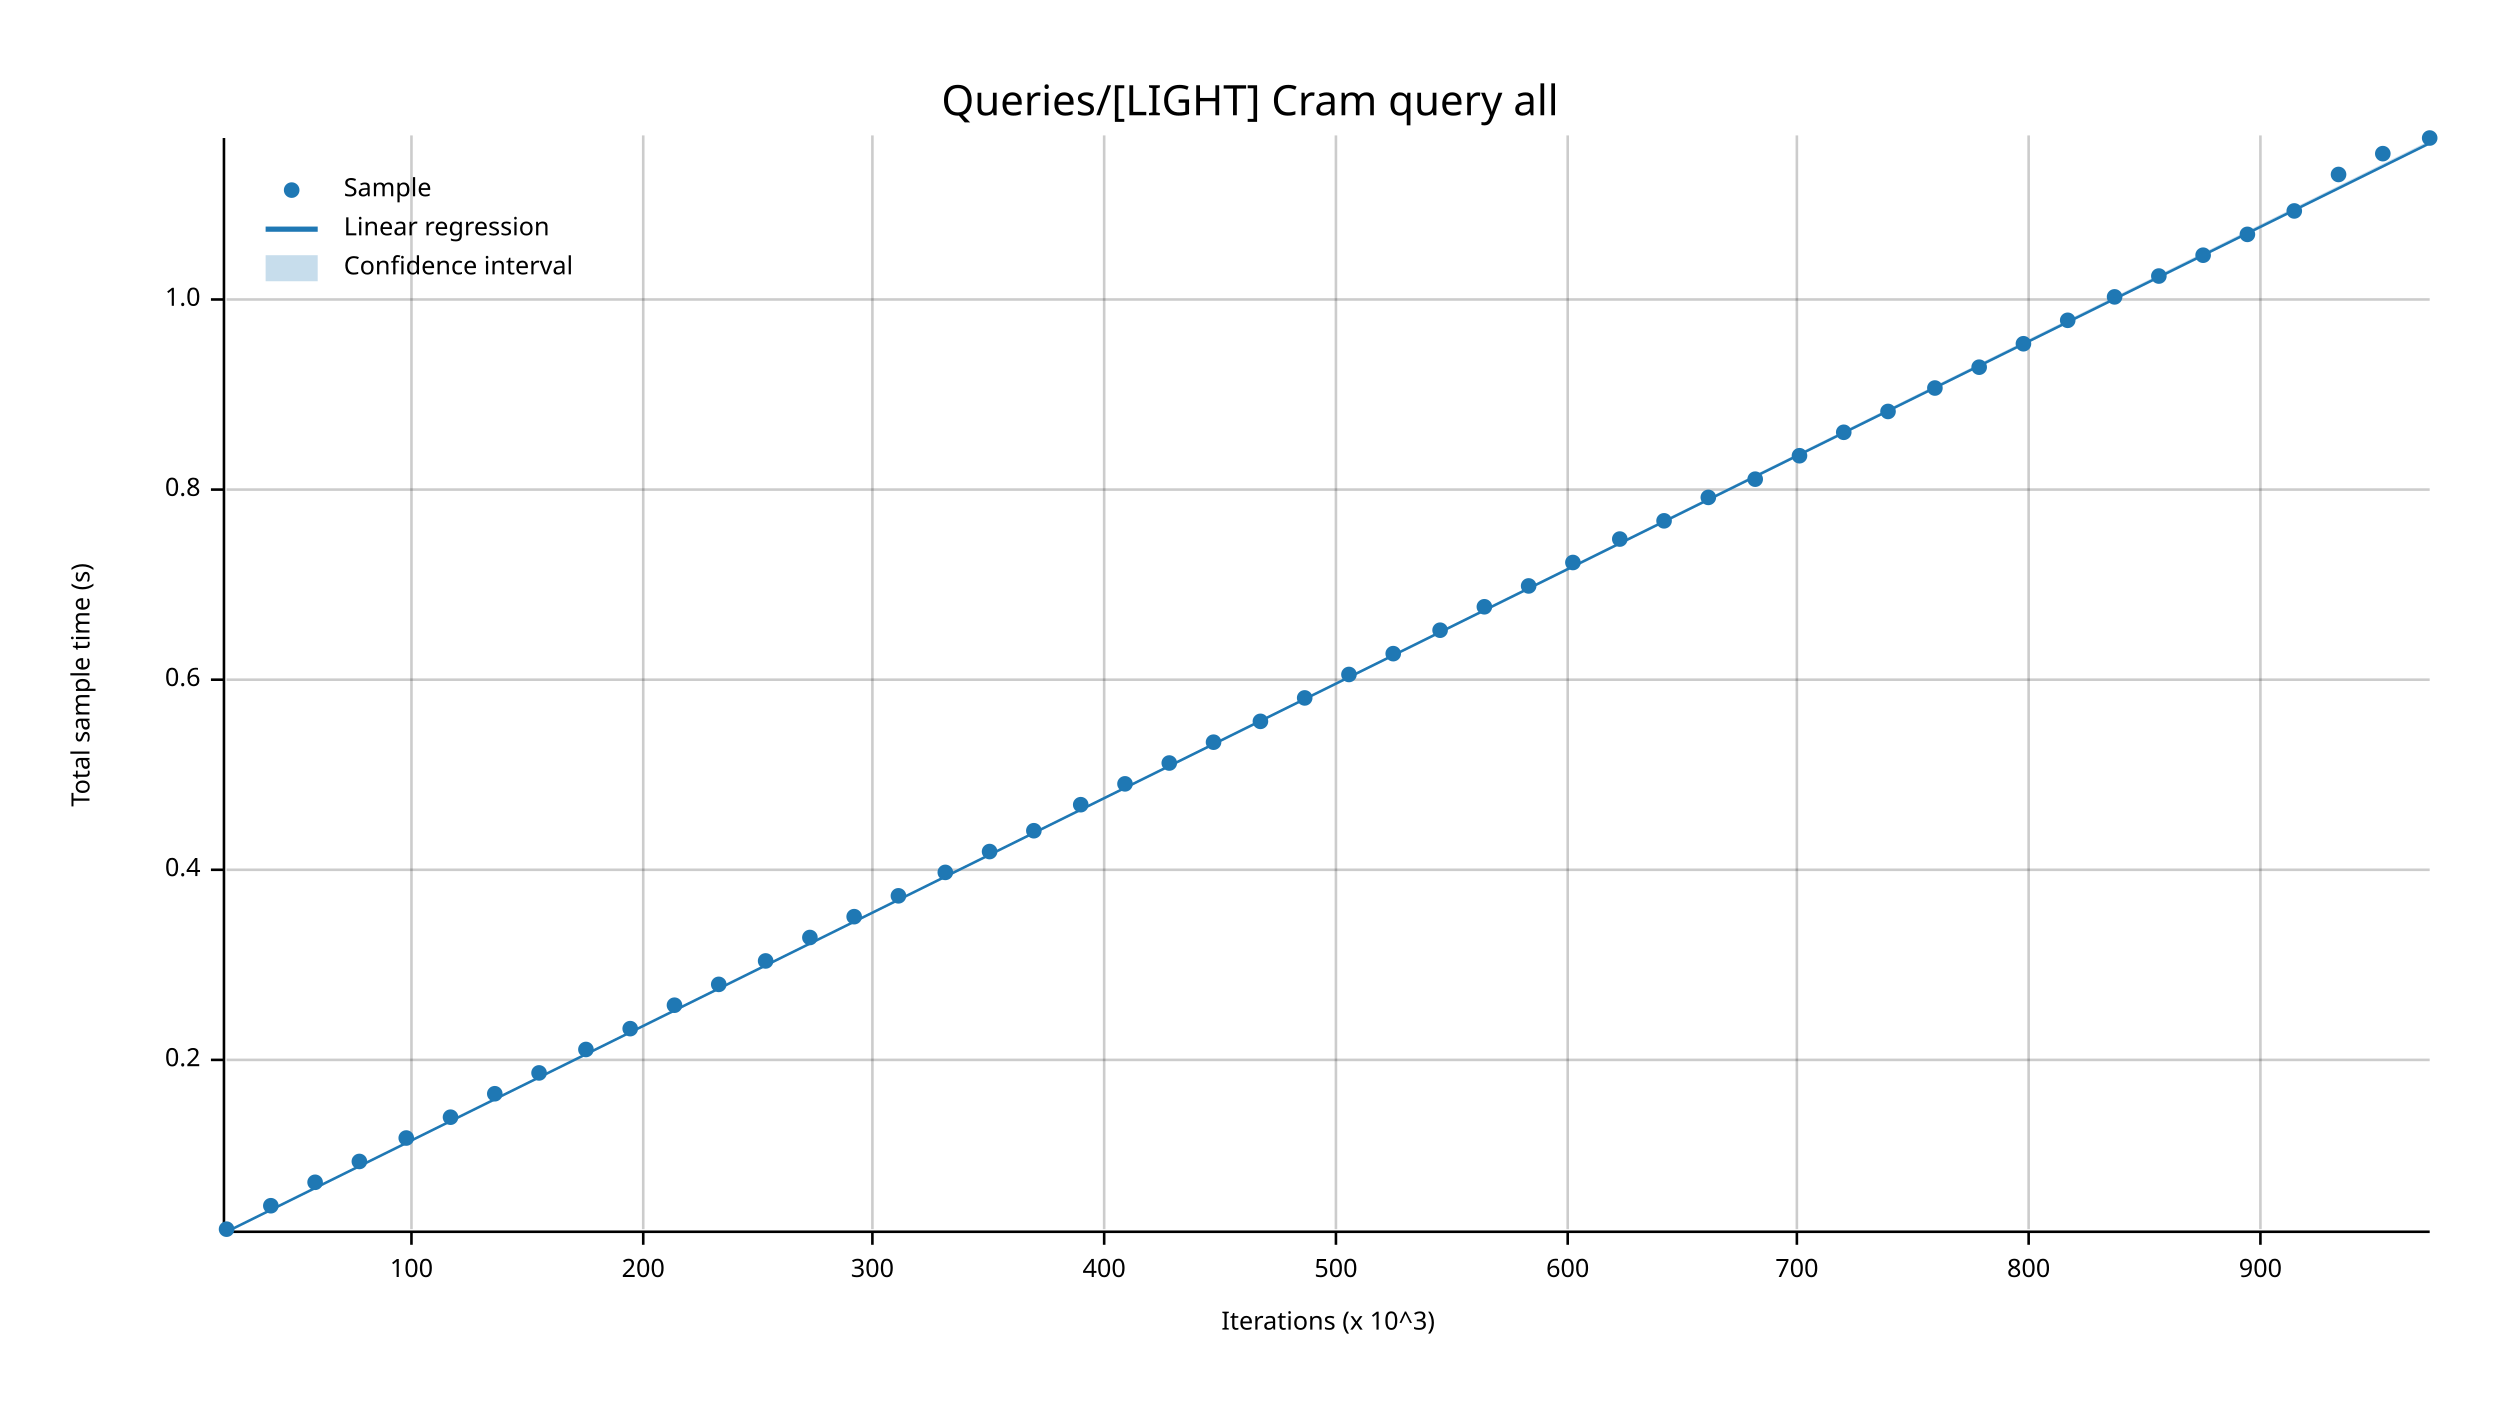
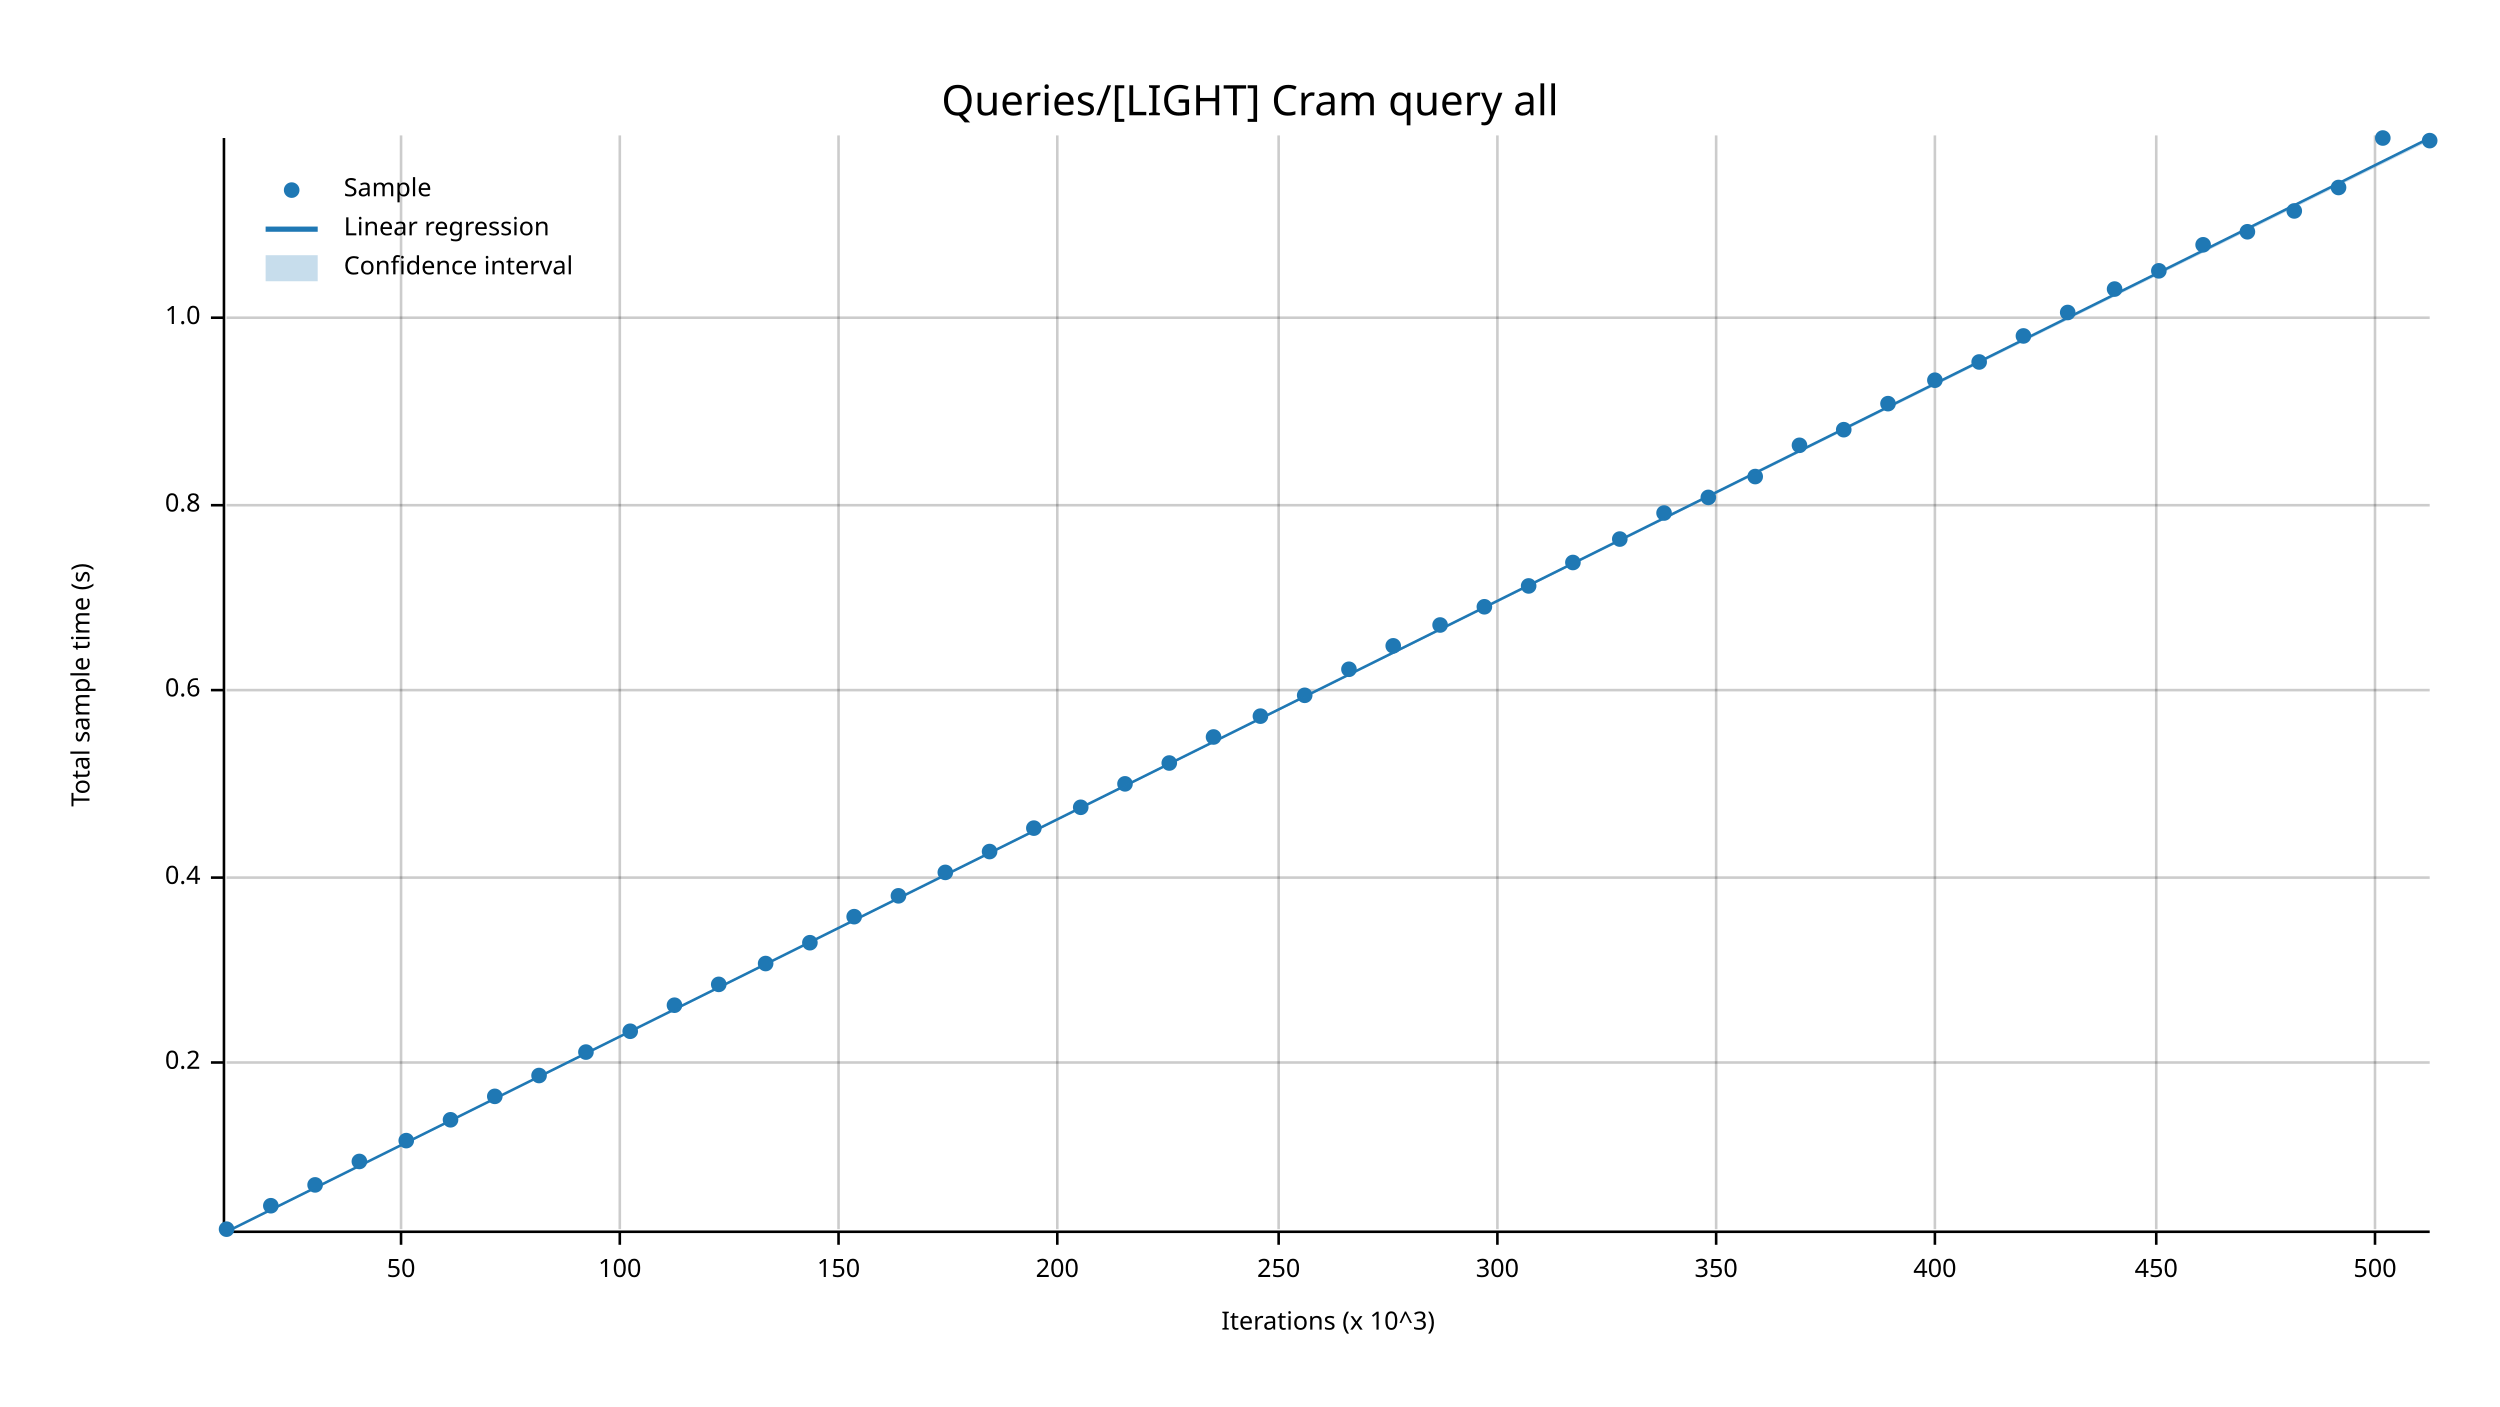
<svg xmlns="http://www.w3.org/2000/svg" width="960" height="540" viewBox="0 0 960 540">
  <text x="480" y="32" dy="0.76em" text-anchor="middle" font-family="sans-serif" font-size="16.129" opacity="1" fill="#000000">
Queries/[LIGHT] Cram query all
</text>
  <text x="27" y="263" dy="0.76em" text-anchor="middle" font-family="sans-serif" font-size="9.677" opacity="1" fill="#000000" transform="rotate(270, 27, 263)">
Total sample time (s)
</text>
  <text x="510" y="513" dy="-0.5ex" text-anchor="middle" font-family="sans-serif" font-size="9.677" opacity="1" fill="#000000">
Iterations (x 10^3)
</text>
-   <line opacity="0.2" stroke="#000000" stroke-width="1" x1="158" y1="472" x2="158" y2="52" />
-   <line opacity="0.2" stroke="#000000" stroke-width="1" x1="247" y1="472" x2="247" y2="52" />
-   <line opacity="0.2" stroke="#000000" stroke-width="1" x1="335" y1="472" x2="335" y2="52" />
-   <line opacity="0.2" stroke="#000000" stroke-width="1" x1="424" y1="472" x2="424" y2="52" />
-   <line opacity="0.2" stroke="#000000" stroke-width="1" x1="513" y1="472" x2="513" y2="52" />
-   <line opacity="0.2" stroke="#000000" stroke-width="1" x1="602" y1="472" x2="602" y2="52" />
-   <line opacity="0.2" stroke="#000000" stroke-width="1" x1="690" y1="472" x2="690" y2="52" />
-   <line opacity="0.2" stroke="#000000" stroke-width="1" x1="779" y1="472" x2="779" y2="52" />
-   <line opacity="0.2" stroke="#000000" stroke-width="1" x1="868" y1="472" x2="868" y2="52" />
-   <line opacity="0.2" stroke="#000000" stroke-width="1" x1="87" y1="407" x2="933" y2="407" />
-   <line opacity="0.2" stroke="#000000" stroke-width="1" x1="87" y1="334" x2="933" y2="334" />
-   <line opacity="0.2" stroke="#000000" stroke-width="1" x1="87" y1="261" x2="933" y2="261" />
-   <line opacity="0.2" stroke="#000000" stroke-width="1" x1="87" y1="188" x2="933" y2="188" />
-   <line opacity="0.2" stroke="#000000" stroke-width="1" x1="87" y1="115" x2="933" y2="115" />
+   <line opacity="0.2" stroke="#000000" stroke-width="1" x1="154" y1="472" x2="154" y2="52" />
+   <line opacity="0.2" stroke="#000000" stroke-width="1" x1="238" y1="472" x2="238" y2="52" />
+   <line opacity="0.2" stroke="#000000" stroke-width="1" x1="322" y1="472" x2="322" y2="52" />
+   <line opacity="0.2" stroke="#000000" stroke-width="1" x1="406" y1="472" x2="406" y2="52" />
+   <line opacity="0.2" stroke="#000000" stroke-width="1" x1="491" y1="472" x2="491" y2="52" />
+   <line opacity="0.2" stroke="#000000" stroke-width="1" x1="575" y1="472" x2="575" y2="52" />
+   <line opacity="0.2" stroke="#000000" stroke-width="1" x1="659" y1="472" x2="659" y2="52" />
+   <line opacity="0.2" stroke="#000000" stroke-width="1" x1="743" y1="472" x2="743" y2="52" />
+   <line opacity="0.2" stroke="#000000" stroke-width="1" x1="828" y1="472" x2="828" y2="52" />
+   <line opacity="0.2" stroke="#000000" stroke-width="1" x1="912" y1="472" x2="912" y2="52" />
+   <line opacity="0.2" stroke="#000000" stroke-width="1" x1="87" y1="408" x2="933" y2="408" />
+   <line opacity="0.2" stroke="#000000" stroke-width="1" x1="87" y1="337" x2="933" y2="337" />
+   <line opacity="0.2" stroke="#000000" stroke-width="1" x1="87" y1="265" x2="933" y2="265" />
+   <line opacity="0.2" stroke="#000000" stroke-width="1" x1="87" y1="194" x2="933" y2="194" />
+   <line opacity="0.2" stroke="#000000" stroke-width="1" x1="87" y1="122" x2="933" y2="122" />
  <polyline fill="none" opacity="1" stroke="#000000" stroke-width="1" points="86,53 86,473 " />
-   <text x="77" y="407" dy="0.5ex" text-anchor="end" font-family="sans-serif" font-size="9.677" opacity="1" fill="#000000">
+   <text x="77" y="408" dy="0.5ex" text-anchor="end" font-family="sans-serif" font-size="9.677" opacity="1" fill="#000000">
0.2
</text>
-   <polyline fill="none" opacity="1" stroke="#000000" stroke-width="1" points="81,407 86,407 " />
-   <text x="77" y="334" dy="0.5ex" text-anchor="end" font-family="sans-serif" font-size="9.677" opacity="1" fill="#000000">
+   <polyline fill="none" opacity="1" stroke="#000000" stroke-width="1" points="81,408 86,408 " />
+   <text x="77" y="337" dy="0.5ex" text-anchor="end" font-family="sans-serif" font-size="9.677" opacity="1" fill="#000000">
0.4
</text>
-   <polyline fill="none" opacity="1" stroke="#000000" stroke-width="1" points="81,334 86,334 " />
-   <text x="77" y="261" dy="0.5ex" text-anchor="end" font-family="sans-serif" font-size="9.677" opacity="1" fill="#000000">
+   <polyline fill="none" opacity="1" stroke="#000000" stroke-width="1" points="81,337 86,337 " />
+   <text x="77" y="265" dy="0.5ex" text-anchor="end" font-family="sans-serif" font-size="9.677" opacity="1" fill="#000000">
0.6
</text>
-   <polyline fill="none" opacity="1" stroke="#000000" stroke-width="1" points="81,261 86,261 " />
-   <text x="77" y="188" dy="0.5ex" text-anchor="end" font-family="sans-serif" font-size="9.677" opacity="1" fill="#000000">
+   <polyline fill="none" opacity="1" stroke="#000000" stroke-width="1" points="81,265 86,265 " />
+   <text x="77" y="194" dy="0.5ex" text-anchor="end" font-family="sans-serif" font-size="9.677" opacity="1" fill="#000000">
0.8
</text>
-   <polyline fill="none" opacity="1" stroke="#000000" stroke-width="1" points="81,188 86,188 " />
-   <text x="77" y="115" dy="0.5ex" text-anchor="end" font-family="sans-serif" font-size="9.677" opacity="1" fill="#000000">
+   <polyline fill="none" opacity="1" stroke="#000000" stroke-width="1" points="81,194 86,194 " />
+   <text x="77" y="122" dy="0.5ex" text-anchor="end" font-family="sans-serif" font-size="9.677" opacity="1" fill="#000000">
1.0
</text>
-   <polyline fill="none" opacity="1" stroke="#000000" stroke-width="1" points="81,115 86,115 " />
+   <polyline fill="none" opacity="1" stroke="#000000" stroke-width="1" points="81,122 86,122 " />
  <polyline fill="none" opacity="1" stroke="#000000" stroke-width="1" points="87,473 933,473 " />
-   <text x="158" y="483" dy="0.76em" text-anchor="middle" font-family="sans-serif" font-size="9.677" opacity="1" fill="#000000">
+   <text x="154" y="483" dy="0.76em" text-anchor="middle" font-family="sans-serif" font-size="9.677" opacity="1" fill="#000000">
+ 50
+ </text>
+   <polyline fill="none" opacity="1" stroke="#000000" stroke-width="1" points="154,473 154,478 " />
+   <text x="238" y="483" dy="0.76em" text-anchor="middle" font-family="sans-serif" font-size="9.677" opacity="1" fill="#000000">
100
</text>
-   <polyline fill="none" opacity="1" stroke="#000000" stroke-width="1" points="158,473 158,478 " />
-   <text x="247" y="483" dy="0.76em" text-anchor="middle" font-family="sans-serif" font-size="9.677" opacity="1" fill="#000000">
+   <polyline fill="none" opacity="1" stroke="#000000" stroke-width="1" points="238,473 238,478 " />
+   <text x="322" y="483" dy="0.76em" text-anchor="middle" font-family="sans-serif" font-size="9.677" opacity="1" fill="#000000">
+ 150
+ </text>
+   <polyline fill="none" opacity="1" stroke="#000000" stroke-width="1" points="322,473 322,478 " />
+   <text x="406" y="483" dy="0.76em" text-anchor="middle" font-family="sans-serif" font-size="9.677" opacity="1" fill="#000000">
200
</text>
-   <polyline fill="none" opacity="1" stroke="#000000" stroke-width="1" points="247,473 247,478 " />
-   <text x="335" y="483" dy="0.76em" text-anchor="middle" font-family="sans-serif" font-size="9.677" opacity="1" fill="#000000">
+   <polyline fill="none" opacity="1" stroke="#000000" stroke-width="1" points="406,473 406,478 " />
+   <text x="491" y="483" dy="0.76em" text-anchor="middle" font-family="sans-serif" font-size="9.677" opacity="1" fill="#000000">
+ 250
+ </text>
+   <polyline fill="none" opacity="1" stroke="#000000" stroke-width="1" points="491,473 491,478 " />
+   <text x="575" y="483" dy="0.76em" text-anchor="middle" font-family="sans-serif" font-size="9.677" opacity="1" fill="#000000">
300
</text>
-   <polyline fill="none" opacity="1" stroke="#000000" stroke-width="1" points="335,473 335,478 " />
-   <text x="424" y="483" dy="0.76em" text-anchor="middle" font-family="sans-serif" font-size="9.677" opacity="1" fill="#000000">
+   <polyline fill="none" opacity="1" stroke="#000000" stroke-width="1" points="575,473 575,478 " />
+   <text x="659" y="483" dy="0.76em" text-anchor="middle" font-family="sans-serif" font-size="9.677" opacity="1" fill="#000000">
+ 350
+ </text>
+   <polyline fill="none" opacity="1" stroke="#000000" stroke-width="1" points="659,473 659,478 " />
+   <text x="743" y="483" dy="0.76em" text-anchor="middle" font-family="sans-serif" font-size="9.677" opacity="1" fill="#000000">
400
</text>
-   <polyline fill="none" opacity="1" stroke="#000000" stroke-width="1" points="424,473 424,478 " />
-   <text x="513" y="483" dy="0.76em" text-anchor="middle" font-family="sans-serif" font-size="9.677" opacity="1" fill="#000000">
+   <polyline fill="none" opacity="1" stroke="#000000" stroke-width="1" points="743,473 743,478 " />
+   <text x="828" y="483" dy="0.76em" text-anchor="middle" font-family="sans-serif" font-size="9.677" opacity="1" fill="#000000">
+ 450
+ </text>
+   <polyline fill="none" opacity="1" stroke="#000000" stroke-width="1" points="828,473 828,478 " />
+   <text x="912" y="483" dy="0.76em" text-anchor="middle" font-family="sans-serif" font-size="9.677" opacity="1" fill="#000000">
500
</text>
-   <polyline fill="none" opacity="1" stroke="#000000" stroke-width="1" points="513,473 513,478 " />
-   <text x="602" y="483" dy="0.76em" text-anchor="middle" font-family="sans-serif" font-size="9.677" opacity="1" fill="#000000">
- 600
- </text>
-   <polyline fill="none" opacity="1" stroke="#000000" stroke-width="1" points="602,473 602,478 " />
-   <text x="690" y="483" dy="0.76em" text-anchor="middle" font-family="sans-serif" font-size="9.677" opacity="1" fill="#000000">
- 700
- </text>
-   <polyline fill="none" opacity="1" stroke="#000000" stroke-width="1" points="690,473 690,478 " />
-   <text x="779" y="483" dy="0.76em" text-anchor="middle" font-family="sans-serif" font-size="9.677" opacity="1" fill="#000000">
- 800
- </text>
-   <polyline fill="none" opacity="1" stroke="#000000" stroke-width="1" points="779,473 779,478 " />
-   <text x="868" y="483" dy="0.76em" text-anchor="middle" font-family="sans-serif" font-size="9.677" opacity="1" fill="#000000">
- 900
- </text>
-   <polyline fill="none" opacity="1" stroke="#000000" stroke-width="1" points="868,473 868,478 " />
+   <polyline fill="none" opacity="1" stroke="#000000" stroke-width="1" points="912,473 912,478 " />
  <circle cx="87" cy="472" r="3" opacity="1" fill="#1F78B4" stroke="none" stroke-width="1" />
  <circle cx="104" cy="463" r="3" opacity="1" fill="#1F78B4" stroke="none" stroke-width="1" />
-   <circle cx="121" cy="454" r="3" opacity="1" fill="#1F78B4" stroke="none" stroke-width="1" />
+   <circle cx="121" cy="455" r="3" opacity="1" fill="#1F78B4" stroke="none" stroke-width="1" />
  <circle cx="138" cy="446" r="3" opacity="1" fill="#1F78B4" stroke="none" stroke-width="1" />
-   <circle cx="156" cy="437" r="3" opacity="1" fill="#1F78B4" stroke="none" stroke-width="1" />
-   <circle cx="173" cy="429" r="3" opacity="1" fill="#1F78B4" stroke="none" stroke-width="1" />
-   <circle cx="190" cy="420" r="3" opacity="1" fill="#1F78B4" stroke="none" stroke-width="1" />
-   <circle cx="207" cy="412" r="3" opacity="1" fill="#1F78B4" stroke="none" stroke-width="1" />
-   <circle cx="225" cy="403" r="3" opacity="1" fill="#1F78B4" stroke="none" stroke-width="1" />
-   <circle cx="242" cy="395" r="3" opacity="1" fill="#1F78B4" stroke="none" stroke-width="1" />
+   <circle cx="156" cy="438" r="3" opacity="1" fill="#1F78B4" stroke="none" stroke-width="1" />
+   <circle cx="173" cy="430" r="3" opacity="1" fill="#1F78B4" stroke="none" stroke-width="1" />
+   <circle cx="190" cy="421" r="3" opacity="1" fill="#1F78B4" stroke="none" stroke-width="1" />
+   <circle cx="207" cy="413" r="3" opacity="1" fill="#1F78B4" stroke="none" stroke-width="1" />
+   <circle cx="225" cy="404" r="3" opacity="1" fill="#1F78B4" stroke="none" stroke-width="1" />
+   <circle cx="242" cy="396" r="3" opacity="1" fill="#1F78B4" stroke="none" stroke-width="1" />
  <circle cx="259" cy="386" r="3" opacity="1" fill="#1F78B4" stroke="none" stroke-width="1" />
  <circle cx="276" cy="378" r="3" opacity="1" fill="#1F78B4" stroke="none" stroke-width="1" />
-   <circle cx="294" cy="369" r="3" opacity="1" fill="#1F78B4" stroke="none" stroke-width="1" />
-   <circle cx="311" cy="360" r="3" opacity="1" fill="#1F78B4" stroke="none" stroke-width="1" />
+   <circle cx="294" cy="370" r="3" opacity="1" fill="#1F78B4" stroke="none" stroke-width="1" />
+   <circle cx="311" cy="362" r="3" opacity="1" fill="#1F78B4" stroke="none" stroke-width="1" />
  <circle cx="328" cy="352" r="3" opacity="1" fill="#1F78B4" stroke="none" stroke-width="1" />
  <circle cx="345" cy="344" r="3" opacity="1" fill="#1F78B4" stroke="none" stroke-width="1" />
  <circle cx="363" cy="335" r="3" opacity="1" fill="#1F78B4" stroke="none" stroke-width="1" />
  <circle cx="380" cy="327" r="3" opacity="1" fill="#1F78B4" stroke="none" stroke-width="1" />
-   <circle cx="397" cy="319" r="3" opacity="1" fill="#1F78B4" stroke="none" stroke-width="1" />
-   <circle cx="415" cy="309" r="3" opacity="1" fill="#1F78B4" stroke="none" stroke-width="1" />
+   <circle cx="397" cy="318" r="3" opacity="1" fill="#1F78B4" stroke="none" stroke-width="1" />
+   <circle cx="415" cy="310" r="3" opacity="1" fill="#1F78B4" stroke="none" stroke-width="1" />
  <circle cx="432" cy="301" r="3" opacity="1" fill="#1F78B4" stroke="none" stroke-width="1" />
  <circle cx="449" cy="293" r="3" opacity="1" fill="#1F78B4" stroke="none" stroke-width="1" />
-   <circle cx="466" cy="285" r="3" opacity="1" fill="#1F78B4" stroke="none" stroke-width="1" />
-   <circle cx="484" cy="277" r="3" opacity="1" fill="#1F78B4" stroke="none" stroke-width="1" />
-   <circle cx="501" cy="268" r="3" opacity="1" fill="#1F78B4" stroke="none" stroke-width="1" />
-   <circle cx="518" cy="259" r="3" opacity="1" fill="#1F78B4" stroke="none" stroke-width="1" />
-   <circle cx="535" cy="251" r="3" opacity="1" fill="#1F78B4" stroke="none" stroke-width="1" />
-   <circle cx="553" cy="242" r="3" opacity="1" fill="#1F78B4" stroke="none" stroke-width="1" />
+   <circle cx="466" cy="283" r="3" opacity="1" fill="#1F78B4" stroke="none" stroke-width="1" />
+   <circle cx="484" cy="275" r="3" opacity="1" fill="#1F78B4" stroke="none" stroke-width="1" />
+   <circle cx="501" cy="267" r="3" opacity="1" fill="#1F78B4" stroke="none" stroke-width="1" />
+   <circle cx="518" cy="257" r="3" opacity="1" fill="#1F78B4" stroke="none" stroke-width="1" />
+   <circle cx="535" cy="248" r="3" opacity="1" fill="#1F78B4" stroke="none" stroke-width="1" />
+   <circle cx="553" cy="240" r="3" opacity="1" fill="#1F78B4" stroke="none" stroke-width="1" />
  <circle cx="570" cy="233" r="3" opacity="1" fill="#1F78B4" stroke="none" stroke-width="1" />
  <circle cx="587" cy="225" r="3" opacity="1" fill="#1F78B4" stroke="none" stroke-width="1" />
  <circle cx="604" cy="216" r="3" opacity="1" fill="#1F78B4" stroke="none" stroke-width="1" />
  <circle cx="622" cy="207" r="3" opacity="1" fill="#1F78B4" stroke="none" stroke-width="1" />
-   <circle cx="639" cy="200" r="3" opacity="1" fill="#1F78B4" stroke="none" stroke-width="1" />
+   <circle cx="639" cy="197" r="3" opacity="1" fill="#1F78B4" stroke="none" stroke-width="1" />
  <circle cx="656" cy="191" r="3" opacity="1" fill="#1F78B4" stroke="none" stroke-width="1" />
-   <circle cx="674" cy="184" r="3" opacity="1" fill="#1F78B4" stroke="none" stroke-width="1" />
-   <circle cx="691" cy="175" r="3" opacity="1" fill="#1F78B4" stroke="none" stroke-width="1" />
-   <circle cx="708" cy="166" r="3" opacity="1" fill="#1F78B4" stroke="none" stroke-width="1" />
-   <circle cx="725" cy="158" r="3" opacity="1" fill="#1F78B4" stroke="none" stroke-width="1" />
-   <circle cx="743" cy="149" r="3" opacity="1" fill="#1F78B4" stroke="none" stroke-width="1" />
-   <circle cx="760" cy="141" r="3" opacity="1" fill="#1F78B4" stroke="none" stroke-width="1" />
-   <circle cx="777" cy="132" r="3" opacity="1" fill="#1F78B4" stroke="none" stroke-width="1" />
-   <circle cx="794" cy="123" r="3" opacity="1" fill="#1F78B4" stroke="none" stroke-width="1" />
-   <circle cx="812" cy="114" r="3" opacity="1" fill="#1F78B4" stroke="none" stroke-width="1" />
-   <circle cx="829" cy="106" r="3" opacity="1" fill="#1F78B4" stroke="none" stroke-width="1" />
-   <circle cx="846" cy="98" r="3" opacity="1" fill="#1F78B4" stroke="none" stroke-width="1" />
-   <circle cx="863" cy="90" r="3" opacity="1" fill="#1F78B4" stroke="none" stroke-width="1" />
+   <circle cx="674" cy="183" r="3" opacity="1" fill="#1F78B4" stroke="none" stroke-width="1" />
+   <circle cx="691" cy="171" r="3" opacity="1" fill="#1F78B4" stroke="none" stroke-width="1" />
+   <circle cx="708" cy="165" r="3" opacity="1" fill="#1F78B4" stroke="none" stroke-width="1" />
+   <circle cx="725" cy="155" r="3" opacity="1" fill="#1F78B4" stroke="none" stroke-width="1" />
+   <circle cx="743" cy="146" r="3" opacity="1" fill="#1F78B4" stroke="none" stroke-width="1" />
+   <circle cx="760" cy="139" r="3" opacity="1" fill="#1F78B4" stroke="none" stroke-width="1" />
+   <circle cx="777" cy="129" r="3" opacity="1" fill="#1F78B4" stroke="none" stroke-width="1" />
+   <circle cx="794" cy="120" r="3" opacity="1" fill="#1F78B4" stroke="none" stroke-width="1" />
+   <circle cx="812" cy="111" r="3" opacity="1" fill="#1F78B4" stroke="none" stroke-width="1" />
+   <circle cx="829" cy="104" r="3" opacity="1" fill="#1F78B4" stroke="none" stroke-width="1" />
+   <circle cx="846" cy="94" r="3" opacity="1" fill="#1F78B4" stroke="none" stroke-width="1" />
+   <circle cx="863" cy="89" r="3" opacity="1" fill="#1F78B4" stroke="none" stroke-width="1" />
  <circle cx="881" cy="81" r="3" opacity="1" fill="#1F78B4" stroke="none" stroke-width="1" />
-   <circle cx="898" cy="67" r="3" opacity="1" fill="#1F78B4" stroke="none" stroke-width="1" />
-   <circle cx="915" cy="59" r="3" opacity="1" fill="#1F78B4" stroke="none" stroke-width="1" />
-   <circle cx="933" cy="53" r="3" opacity="1" fill="#1F78B4" stroke="none" stroke-width="1" />
-   <polyline fill="none" opacity="1" stroke="#1F78B4" stroke-width="1" points="87,473 933,55 " />
-   <polygon opacity="0.25" fill="#1F78B4" points="87,473 933,55 933,54 " />
+   <circle cx="898" cy="72" r="3" opacity="1" fill="#1F78B4" stroke="none" stroke-width="1" />
+   <circle cx="915" cy="53" r="3" opacity="1" fill="#1F78B4" stroke="none" stroke-width="1" />
+   <circle cx="933" cy="54" r="3" opacity="1" fill="#1F78B4" stroke="none" stroke-width="1" />
+   <polyline fill="none" opacity="1" stroke="#1F78B4" stroke-width="1" points="87,473 933,53 " />
+   <polygon opacity="0.25" fill="#1F78B4" points="87,473 933,54 933,53 " />
  <text x="132" y="68" dy="0.76em" text-anchor="start" font-family="sans-serif" font-size="9.677" opacity="1" fill="#000000">
Sample
</text>
  <text x="132" y="83" dy="0.76em" text-anchor="start" font-family="sans-serif" font-size="9.677" opacity="1" fill="#000000">
Linear regression
</text>
  <text x="132" y="98" dy="0.76em" text-anchor="start" font-family="sans-serif" font-size="9.677" opacity="1" fill="#000000">
Confidence interval
</text>
  <circle cx="112" cy="73" r="3" opacity="1" fill="#1F78B4" stroke="none" stroke-width="1" />
  <polyline fill="none" opacity="1" stroke="#1F78B4" stroke-width="2" points="102,88 122,88 " />
  <rect x="102" y="98" width="20" height="10" opacity="0.25" fill="#1F78B4" stroke="none" />
</svg>
